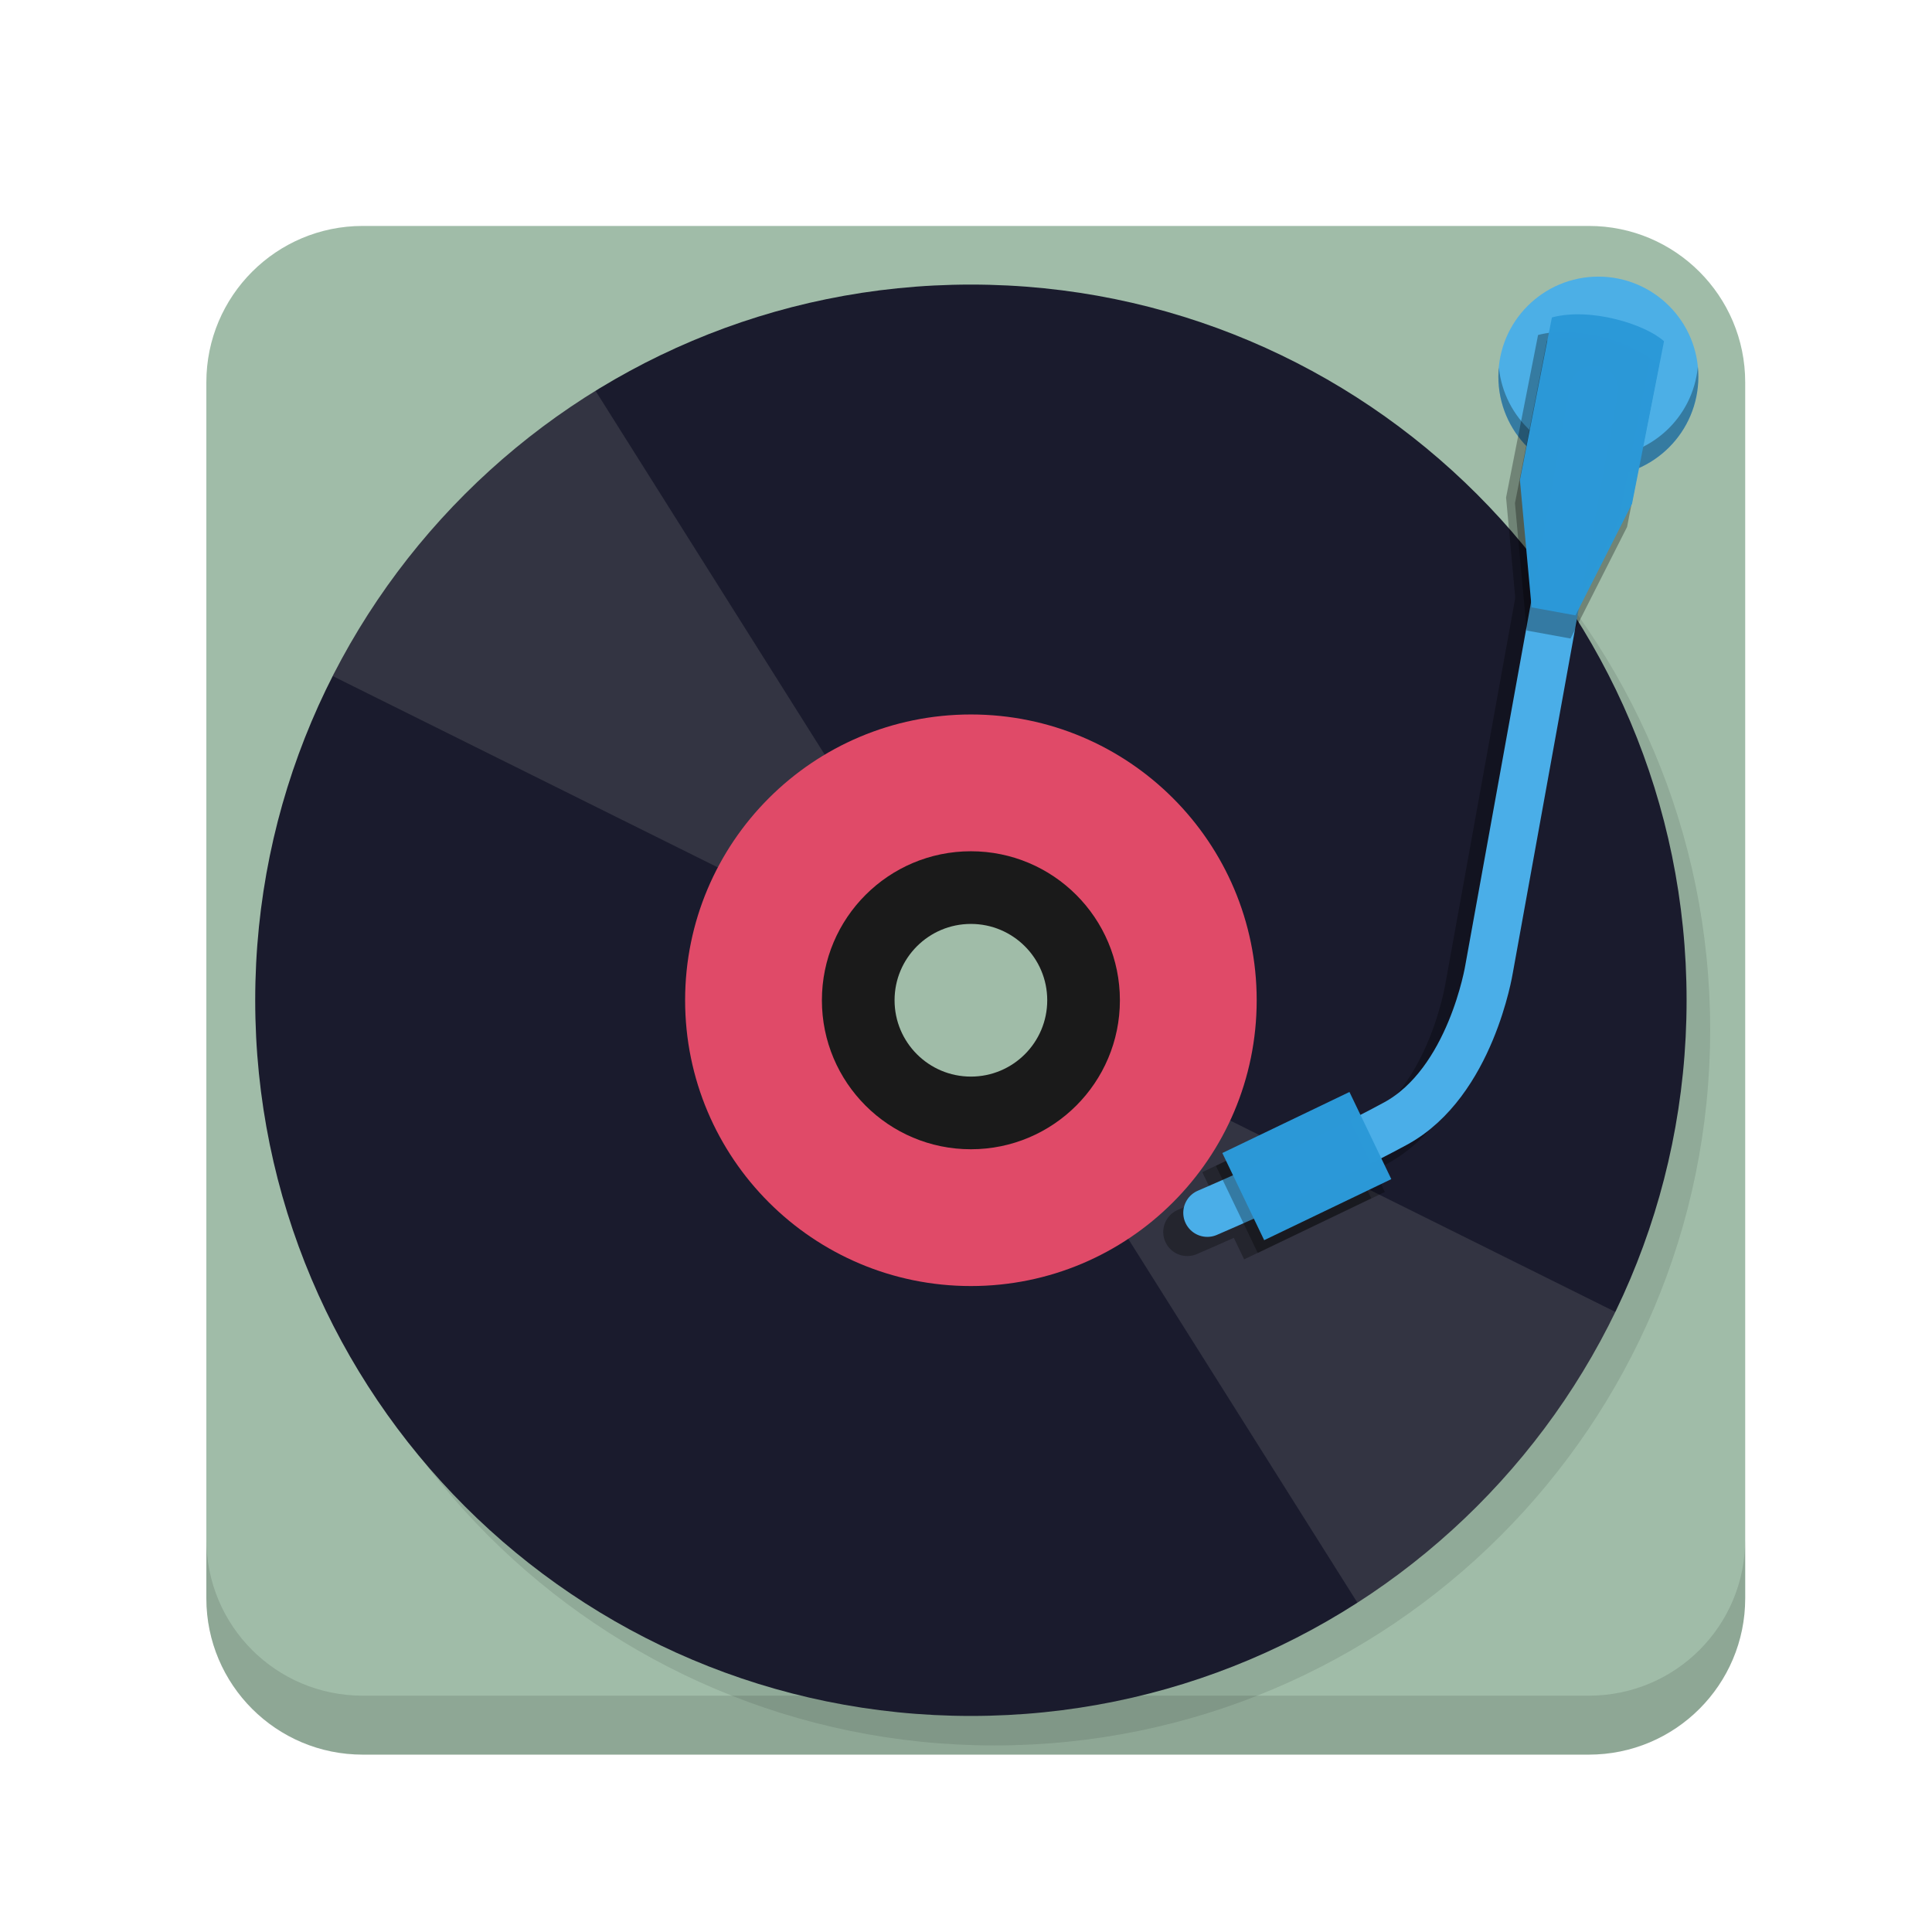
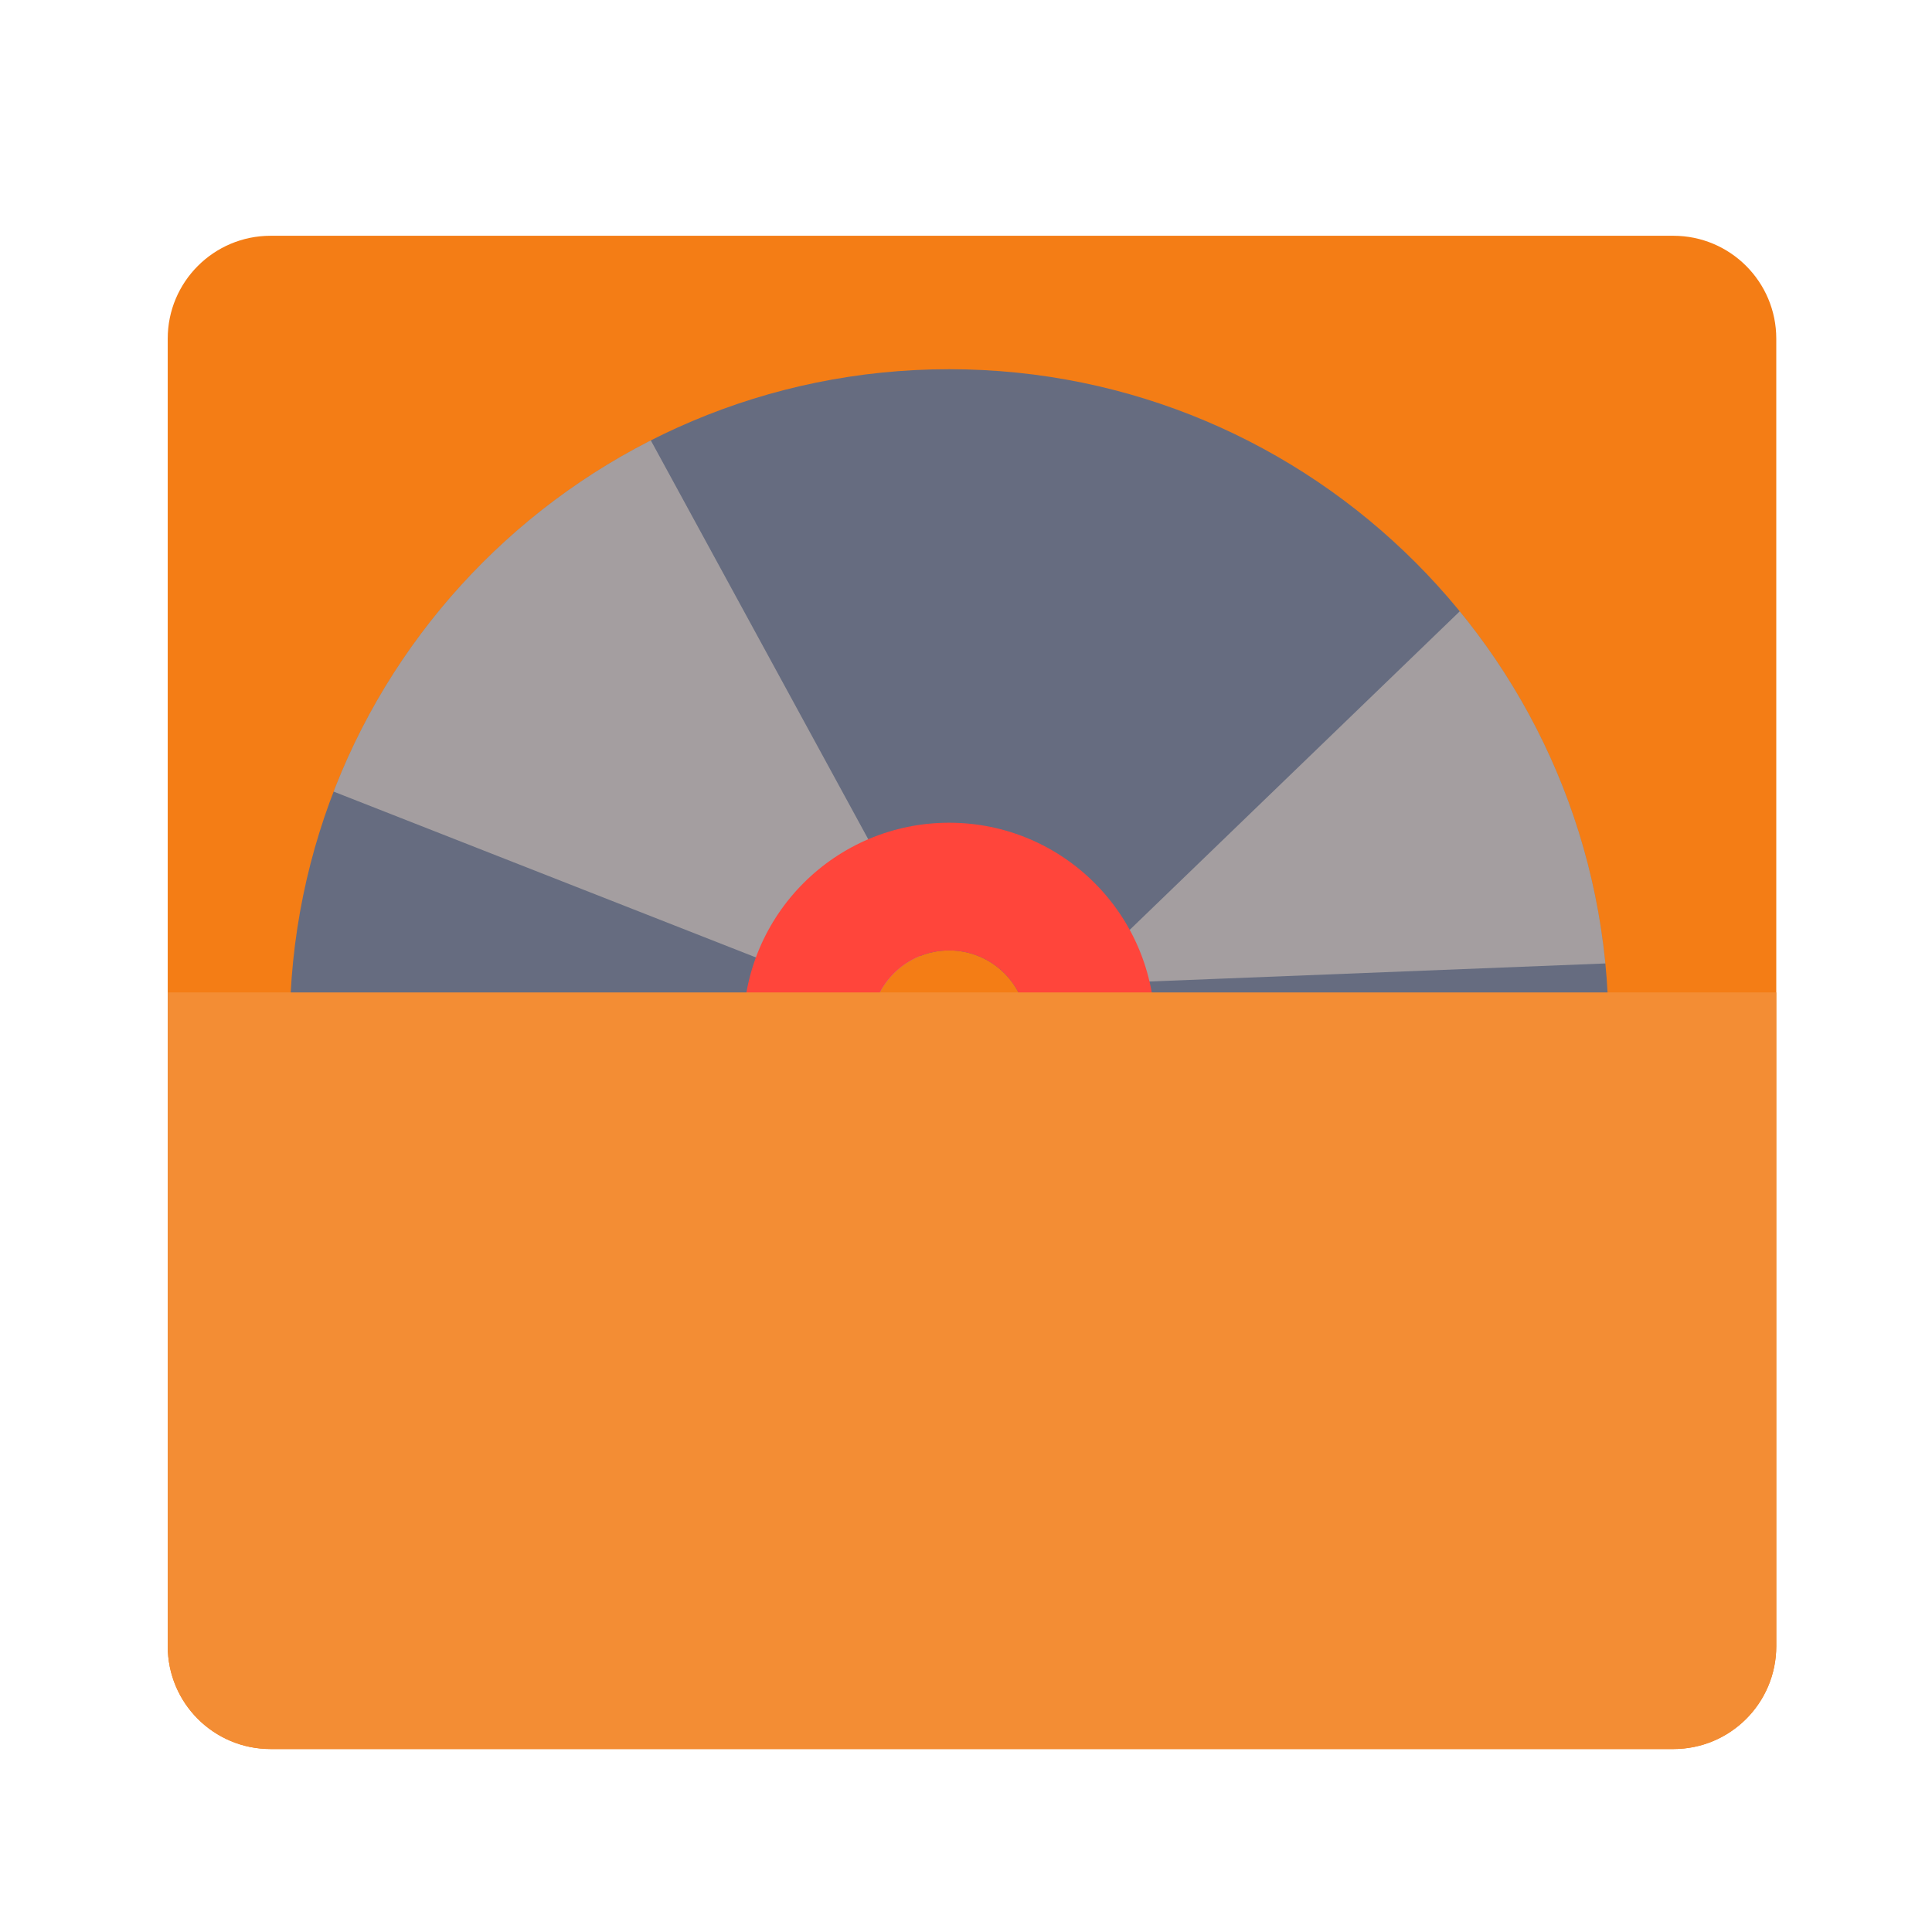
- <svg xmlns="http://www.w3.org/2000/svg" width="512" height="512" viewBox="0 0 135.467 135.467" id="svg2" version="1.1">
+ <svg xmlns="http://www.w3.org/2000/svg" width="512" height="512" id="svg2" version="1.1">
  <defs id="defs4">
-     <clipPath clipPathUnits="userSpaceOnUse" id="clipPath3774">
-       <path transform="translate(-45.3125,-37.50002)" d="m 535.938,295.594 a 228.906,228.906 0 1 1 -457.812,0 228.906,228.906 0 1 1 457.812,0 z" id="path3776" style="fill:#1a1b2d;fill-opacity:1;fill-rule:evenodd;stroke:none" />
+     <clipPath clipPathUnits="userSpaceOnUse" id="clipPath3792">
+       <path id="path3794" d="m 251.531,97.844 c -96.515,0 -174.75,78.235 -174.75,174.75 0,96.515 78.235,174.75 174.75,174.75 96.515,0 174.75,-78.235 174.75,-174.75 0,-96.515 -78.235,-174.75 -174.75,-174.75 z m 0,154.031 c 11.437,0 20.719,9.282 20.719,20.719 0,11.437 -9.282,20.719 -20.719,20.719 -11.437,0 -20.719,-9.282 -20.719,-20.719 0,-11.437 9.282,-20.719 20.719,-20.719 z" style="fill:#666c80;fill-opacity:1;fill-rule:evenodd;stroke:none" />
+     </clipPath>
+     <clipPath clipPathUnits="userSpaceOnUse" id="clipPath3798">
+       <path id="path3800" d="m 251.531,97.844 c -96.515,0 -174.75,78.235 -174.75,174.75 0,96.515 78.235,174.75 174.75,174.75 96.515,0 174.75,-78.235 174.75,-174.75 0,-96.515 -78.235,-174.75 -174.75,-174.75 z m 0,154.031 c 11.437,0 20.719,9.282 20.719,20.719 0,11.437 -9.282,20.719 -20.719,20.719 -11.437,0 -20.719,-9.282 -20.719,-20.719 0,-11.437 9.282,-20.719 20.719,-20.719 z" style="fill:#666c80;fill-opacity:1;fill-rule:evenodd;stroke:none" />
    </clipPath>
  </defs>
-   <g id="layer1" transform="translate(0,-161.5333)">
-     <rect style="color:#000000;fill:#a0bca8;fill-opacity:1;fill-rule:evenodd;stroke:none;stroke-width:50;marker:none;visibility:visible;display:inline;overflow:visible;enable-background:accumulate" id="rect3785" width="107.9" height="107.186" x="14.469" y="177.376" ry="10.961" />
-     <path transform="matrix(0.2192262,0,0,0.2192262,2.421404,168.9341)" d="m 535.938,295.594 a 228.906,228.906 0 1 1 -457.812,0 228.906,228.906 0 1 1 457.812,0 z" id="path3831" style="fill:#000000;fill-opacity:0.1;fill-rule:evenodd;stroke:none" />
-     <path style="color:#000000;fill:#000000;fill-opacity:0.115;fill-rule:evenodd;stroke:none;stroke-width:50;marker:none;visibility:visible;display:inline;overflow:visible;enable-background:accumulate" d="M 54.688 407.938 L 54.688 423.562 C 54.688 446.514 73.174 465 96.125 465 L 421.062 465 C 444.014 465 462.5 446.514 462.5 423.562 L 462.5 407.938 C 462.5 430.889 444.014 449.375 421.062 449.375 L 96.125 449.375 C 73.174 449.375 54.688 430.889 54.688 407.938 z " transform="matrix(0.2645833,0,0,0.2645833,-5e-6,161.5333)" id="rect3826" />
-     <path style="fill:#1a1b2d;fill-opacity:1;fill-rule:evenodd;stroke:none" id="path2993" d="m 535.938,295.594 a 228.906,228.906 0 1 1 -457.812,0 228.906,228.906 0 1 1 457.812,0 z" transform="matrix(0.2192262,0,0,0.2192262,0.7677585,166.8671)" />
-     <path style="fill:#f2eee1;fill-opacity:0.119;stroke:none" d="m 112.031,16.125 -96.875,117.188 247.75,123.094 L 414.062,496.375 510.938,379.188 263.188,256.094 112.031,16.125 z" transform="matrix(0.2192262,0,0,0.2192262,10.70145,175.0881)" id="path3767" clip-path="url(#clipPath3774)" />
-     <path transform="matrix(0.08754084,0,0,0.08754084,41.19928,205.7924)" d="m 535.938,295.594 a 228.906,228.906 0 1 1 -457.812,0 228.906,228.906 0 1 1 457.812,0 z" id="path3763" style="fill:#e04a68;fill-opacity:1;fill-rule:evenodd;stroke:none" />
-     <circle transform="matrix(-0.2249307,0,0,0.2249307,128.8326,46.42034)" style="opacity:0.98;fill:#4aaee8;fill-opacity:1;stroke:none" id="path4263" cx="74.512" cy="629.177" r="31.174" d="m 105.686,629.177 c 0,17.217 -13.957,31.174 -31.174,31.174 -17.217,0 -31.174,-13.957 -31.174,-31.174 0,-17.217 13.957,-31.174 31.174,-31.174 17.217,0 31.174,13.957 31.174,31.174 z" />
-     <path style="fill:#1a1a1a;fill-opacity:1;fill-rule:evenodd;stroke:none" id="path3765" d="m 535.938,295.594 a 228.906,228.906 0 1 1 -457.812,0 228.906,228.906 0 1 1 457.812,0 z" transform="matrix(0.04564095,0,0,0.04564095,54.06385,218.1778)" />
-     <path style="opacity:0.3;fill:#000000;fill-opacity:1;stroke:none" d="m 119.049,187.236 a 7.012,7.012 0 0 1 0.036,0.706 7.012,7.012 0 0 1 -7.012,7.012 7.012,7.012 0 0 1 -7.012,-7.012 7.012,7.012 0 0 1 0.036,-0.646 7.012,7.012 0 0 0 6.976,6.309 7.012,7.012 0 0 0 6.976,-6.368 z" id="path4263-8" />
-     <path style="fill:#a0bca8;fill-opacity:1;fill-rule:evenodd;stroke:none" id="path3783" d="m 282.031,263.172 a 17.578,17.578 0 1 1 -35.156,0 17.578,17.578 0 1 1 35.156,0 z" transform="matrix(0.3044914,0,0,0.3044914,-12.44664,151.5354)" />
-     <g id="g5742" style="opacity:0.3" transform="matrix(-0.2249307,0,0,0.2249307,272.7868,110.5369)">
-       <path id="path4990-6" d="m 722.123,354.196 32.689,180.553 c 0,0 5.676,35.425 29.136,48.184 23.46,12.759 58.695,27.835 58.695,27.835" style="fill:none;stroke:#000000;stroke-width:15;stroke-linecap:round;stroke-linejoin:miter;stroke-miterlimit:4;stroke-opacity:1;stroke-dasharray:none" />
-       <rect transform="matrix(0.4328729,-0.901455,0.901455,0.4328729,0,0)" rx="0" ry="0" y="967.746" x="-201.183" height="43.958" width="30.139" id="rect4983-5" style="fill:#000000;fill-opacity:0.996;stroke:#87e1d0;stroke-width:0;stroke-linejoin:round;stroke-miterlimit:4;stroke-opacity:0.996;stroke-dasharray:none" />
-       <path id="rect4992-70" d="m 698.352,338.569 9.971,50.669 17.628,34.783 13.679,-2.494 3.642,-39.707 -9.971,-50.669 c -11.942,-3.212 -29.046,2.066 -34.949,7.418 z" style="fill:#000000;fill-opacity:0.996;stroke:#000000;stroke-width:0;stroke-linecap:round;stroke-linejoin:miter;stroke-miterlimit:0;stroke-opacity:0.996;stroke-dasharray:none" />
+   <g id="layer1" transform="translate(0,-540.3622)">
+     <rect style="color:#000000;fill:#f47d15;fill-opacity:1;fill-rule:evenodd;stroke:none;stroke-width:1;marker:none;visibility:visible;display:inline;overflow:visible;enable-background:accumulate" id="rect2985" width="426.284" height="401.031" x="44.447" y="62.482" ry="27.274" transform="translate(0,540.3622)" />
+     <g id="g3802">
+       <path transform="translate(0,540.3622)" id="path3764" d="M 251.531 97.844 C 155.016 97.844 76.781 176.078 76.781 272.594 C 76.781 369.109 155.016 447.344 251.531 447.344 C 348.047 447.344 426.281 369.109 426.281 272.594 C 426.281 176.078 348.047 97.844 251.531 97.844 z M 251.531 251.875 C 262.968 251.875 272.25 261.157 272.25 272.594 C 272.25 284.031 262.968 293.312 251.531 293.312 C 240.094 293.312 230.812 284.031 230.812 272.594 C 230.812 261.157 240.094 251.875 251.531 251.875 z " style="fill:#666c80;fill-rule:evenodd;stroke:none;stroke-width:1px;stroke-linecap:butt;stroke-linejoin:miter;stroke-opacity:1;fill-opacity:1" />
+       <path clip-path="url(#clipPath3792)" transform="translate(0,540.3622)" id="path3776" d="m 285.873,259.462 113.031,-109.085 18.289,24.233 31.315,79.802 -158.054,6.255 z" style="fill:#ffe8d0;fill-opacity:0.405;stroke:none" />
+       <path clip-path="url(#clipPath3798)" transform="translate(0,540.3622)" id="path3778" d="M 245.714,251.062 166.264,105.318 117.143,147.714 82.236,207.355 232.929,266.531 z" style="fill:#ffe8d0;fill-opacity:0.404;stroke:none" />
+       <path id="path3766" transform="translate(0,540.3622)" d="M 251.531 218.031 C 221.405 218.031 196.969 242.468 196.969 272.594 C 196.969 302.72 221.405 327.156 251.531 327.156 C 281.657 327.156 306.062 302.72 306.062 272.594 C 306.062 242.468 281.657 218.031 251.531 218.031 z M 251.531 251.875 C 262.968 251.875 272.25 261.157 272.25 272.594 C 272.25 284.031 262.968 293.312 251.531 293.312 C 240.094 293.312 230.812 284.031 230.812 272.594 C 230.812 261.157 240.094 251.875 251.531 251.875 z " style="fill:#ff453b;fill-opacity:1;fill-rule:evenodd;stroke:none" />
    </g>
-     <path style="fill:none;stroke:#4aaee8;stroke-width:3.374;stroke-linecap:round;stroke-linejoin:miter;stroke-miterlimit:4;stroke-opacity:1;stroke-dasharray:none" d="m 111.764,188.862 -7.353,40.612 c 0,0 -1.277,7.968 -6.554,10.838 -5.277,2.87 -13.202,6.261 -13.202,6.261" id="path4990" />
-     <rect style="opacity:0.3;fill:#000000;fill-opacity:1;stroke:#87e1d0;stroke-width:0;stroke-linejoin:round;stroke-miterlimit:4;stroke-opacity:0.996;stroke-dasharray:none" id="rect4983-6" width="6.779" height="9.888" x="-262.99" y="18.566" ry="0" rx="0" transform="matrix(-0.4328729,-0.901455,-0.901455,0.4328729,0,0)" />
-     <rect style="fill:#2c99d8;fill-opacity:0.996;stroke:#87e1d0;stroke-width:0;stroke-linejoin:round;stroke-miterlimit:4;stroke-opacity:0.996;stroke-dasharray:none" id="rect4983" width="6.779" height="9.888" x="-262.374" y="17.771" ry="0" rx="0" transform="matrix(-0.4328729,-0.901455,-0.901455,0.4328729,0,0)" />
-     <path style="opacity:0.3;fill:#000000;fill-opacity:0.996;stroke:#87e1d0;stroke-width:0;stroke-linecap:round;stroke-linejoin:miter;stroke-miterlimit:0;stroke-opacity:0.996;stroke-dasharray:none" d="m 116.329,187.084 -2.243,11.397 -3.965,7.824 -3.077,-0.561 -0.819,-8.931 2.243,-11.397 c 2.686,-0.723 6.533,0.465 7.861,1.669 z" id="rect4992-7" />
-     <path style="fill:#2c99d8;fill-opacity:0.996;stroke:#87e1d0;stroke-width:0;stroke-linecap:round;stroke-linejoin:miter;stroke-miterlimit:0;stroke-opacity:0.996;stroke-dasharray:none" d="m 116.677,185.46 -2.243,11.397 -3.965,7.824 -3.077,-0.561 -0.819,-8.931 2.243,-11.397 c 2.686,-0.723 6.533,0.465 7.861,1.669 z" id="rect4992" />
+     <path transform="translate(0,540.3622)" style="color:#000000;fill:#f38d34;fill-opacity:1;fill-rule:evenodd;stroke:none;stroke-width:1;marker:none;visibility:visible;display:inline;overflow:visible;enable-background:accumulate" d="m 470.731,262.998 0,173.241 c 0,15.11 -12.164,27.274 -27.274,27.274 l -371.736,0 c -15.11,0 -27.274,-12.164 -27.274,-27.274 l 0,-173.241 z" id="rect3759" />
  </g>
</svg>
